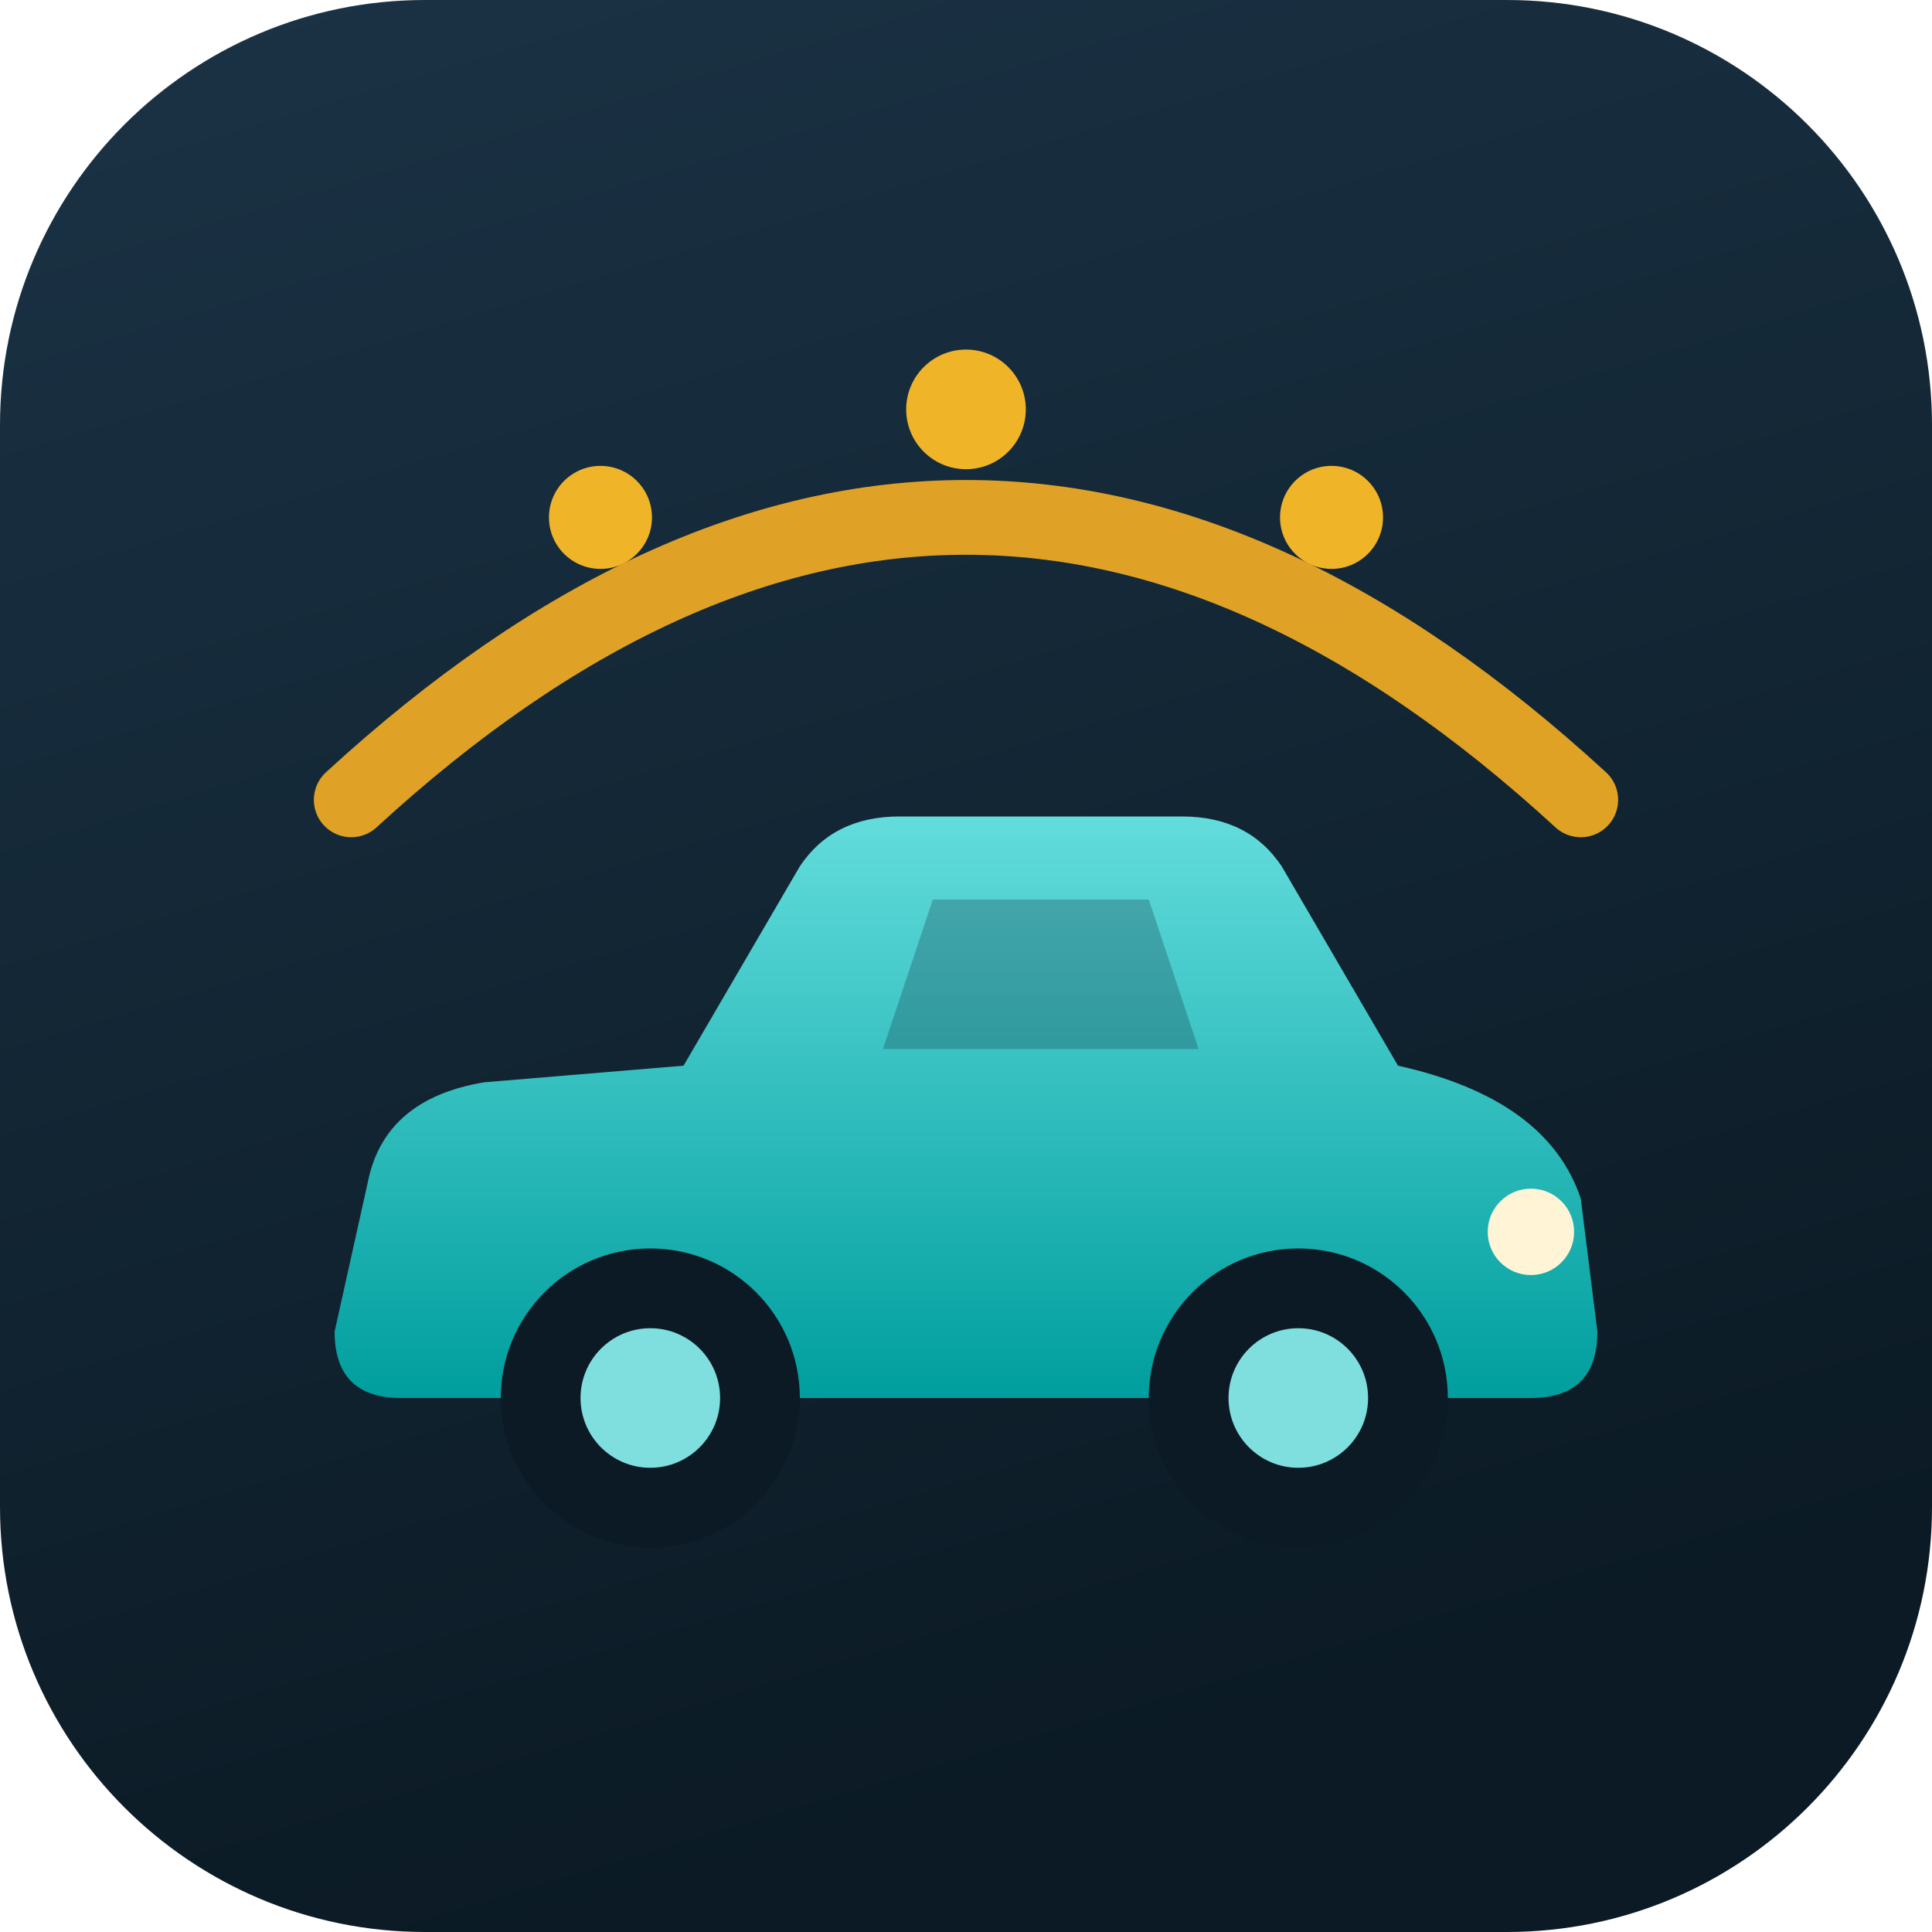
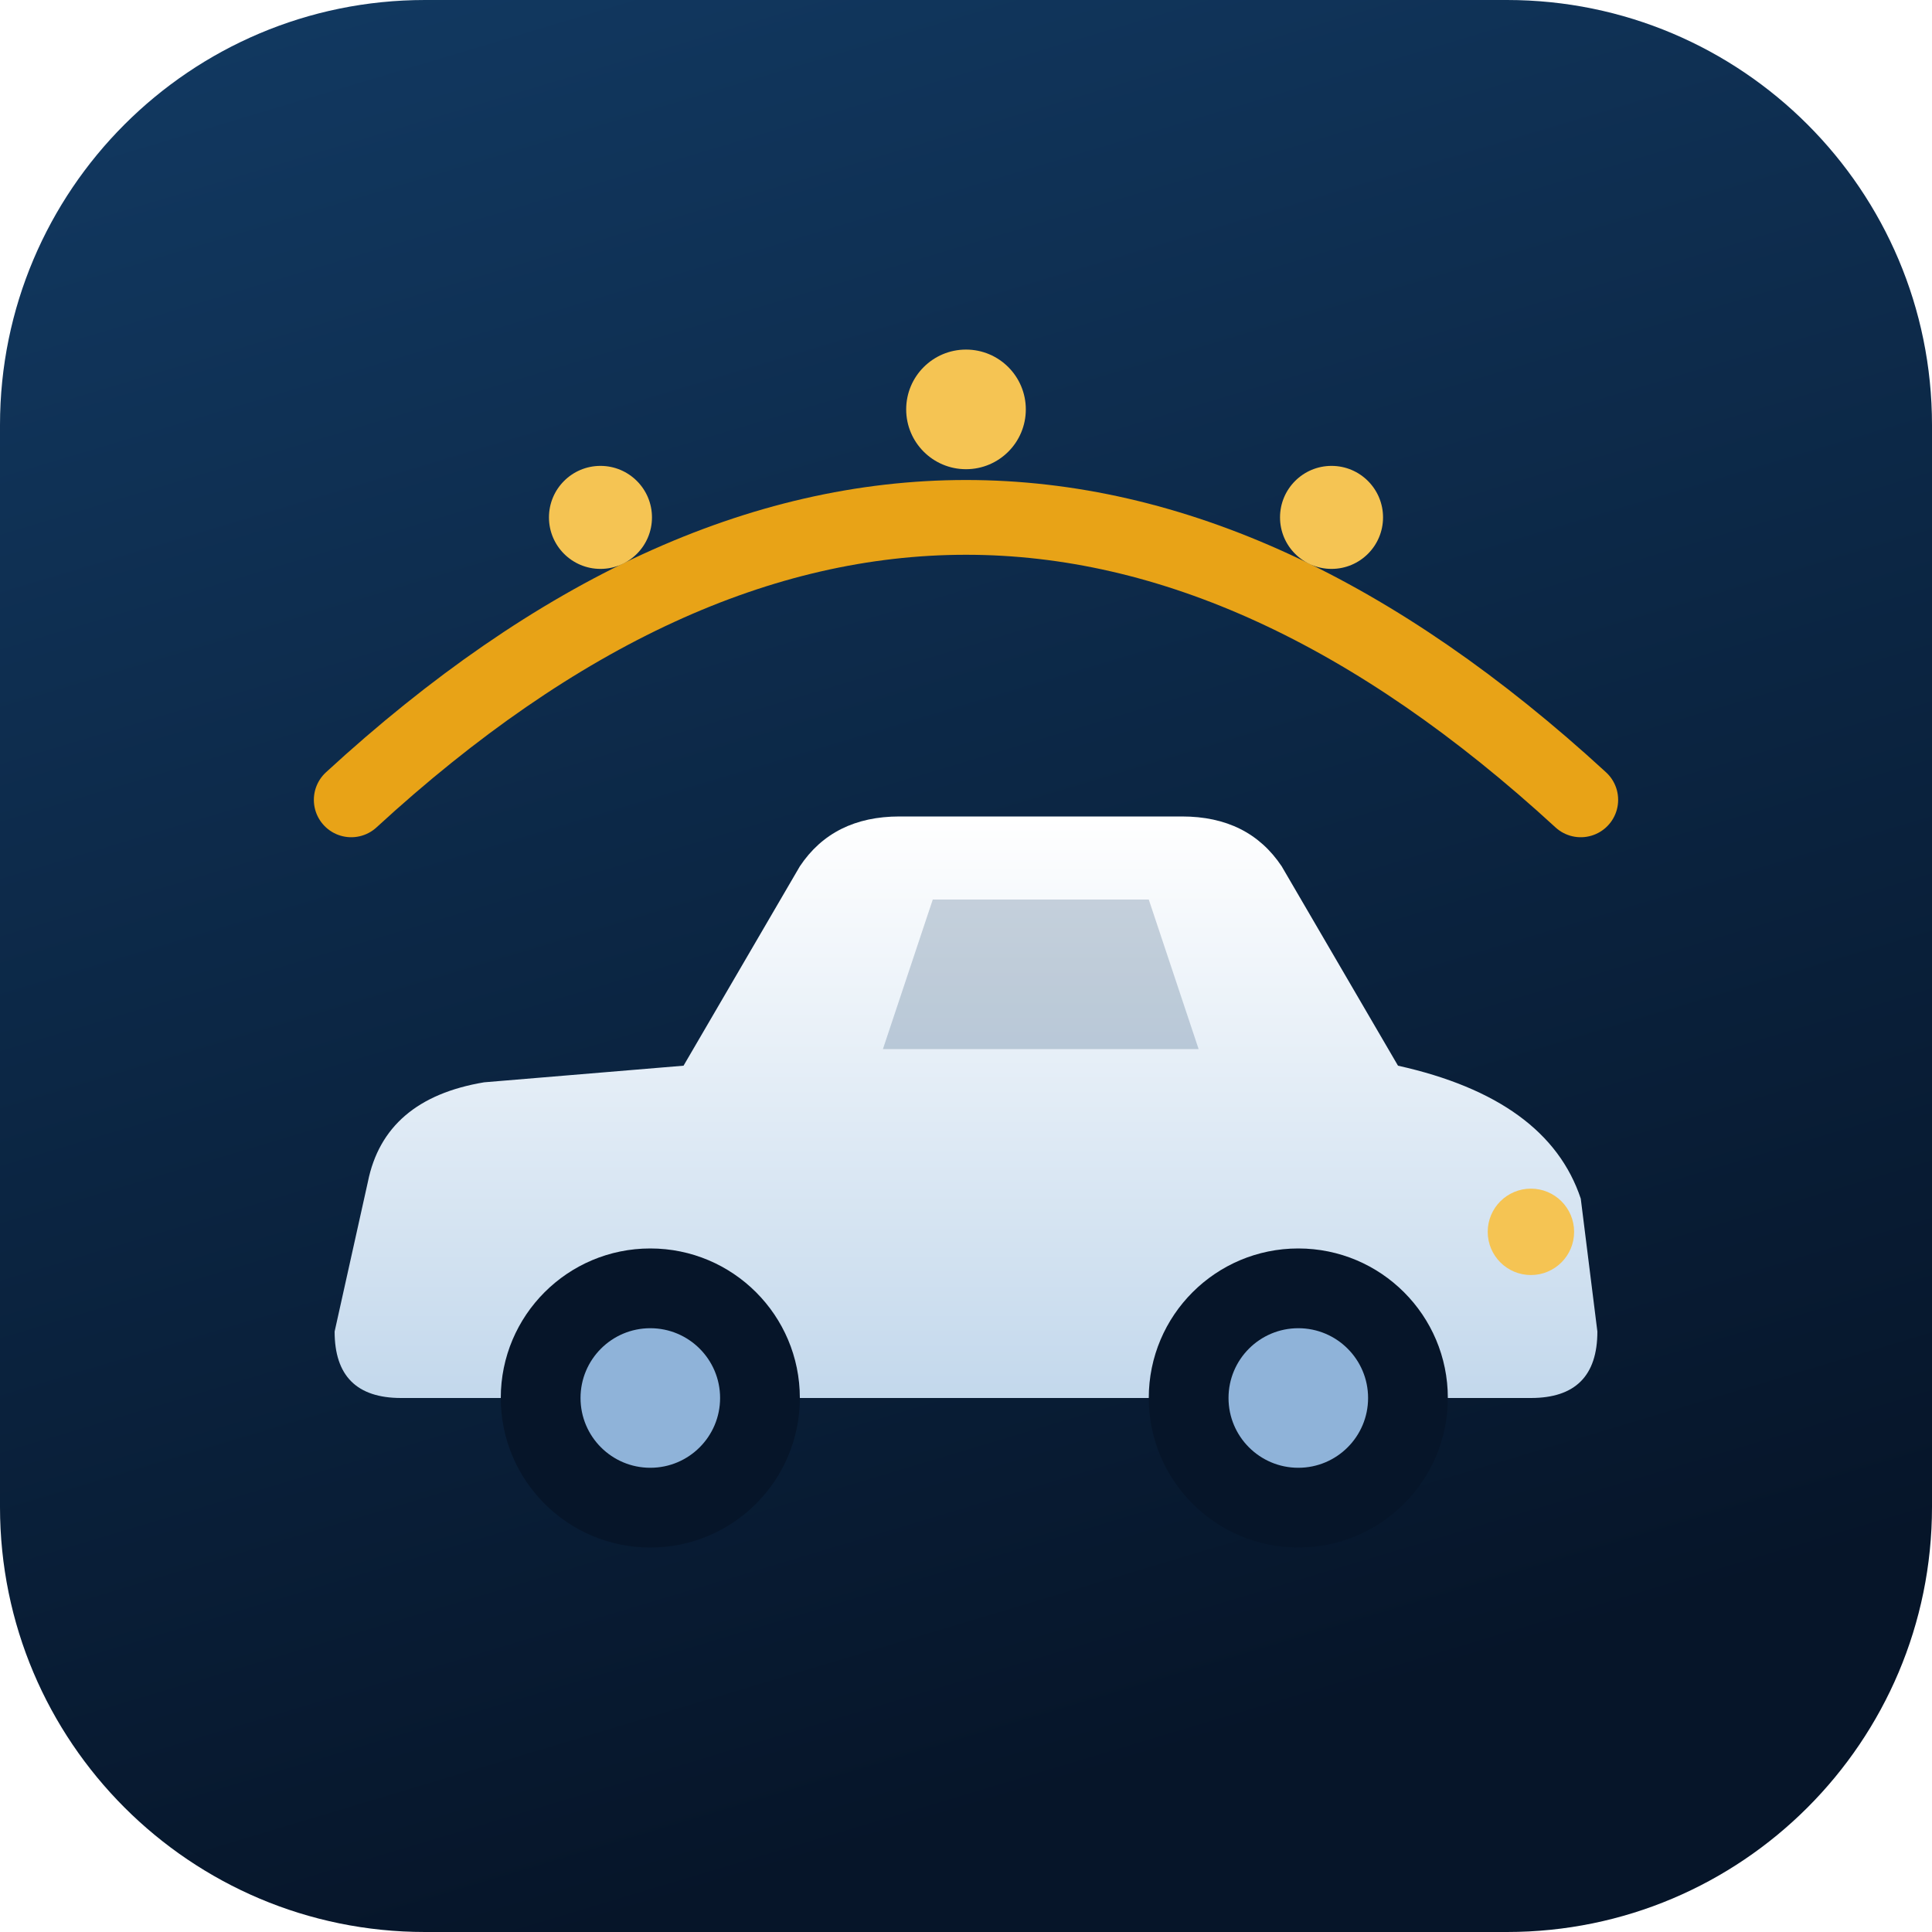
<svg xmlns="http://www.w3.org/2000/svg" width="512" height="512" viewBox="0 0 512 512">
  <defs>
    <linearGradient id="bg" x1="0" y1="0" x2="0.3" y2="1">
-       <stop offset="0" stop-color="#1b3346" />
-       <stop offset="1" stop-color="#0b1a24" />
+       <stop offset="0" stop-color="#123a63" />
+       <stop offset="1" stop-color="#061529" />
    </linearGradient>
    <linearGradient id="paint" x1="0" y1="0" x2="0" y2="1">
-       <stop offset="0" stop-color="#63dcdc" />
-       <stop offset="1" stop-color="#009e9e" />
+       <stop offset="0" stop-color="#ffffff" />
+       <stop offset="1" stop-color="#c3d8ec" />
    </linearGradient>
  </defs>
  <rect width="512" height="512" rx="112.64" fill="url(#bg)" />
-   <path d="M 93.082 211.968 Q 256 62.259 418.918 211.968" fill="none" stroke="#e9a825" stroke-width="19.814" stroke-linecap="round" opacity=".95" />
-   <circle cx="159.13" cy="137.114" r="13.65" fill="#f0b429" />
-   <circle cx="256" cy="108.493" r="15.852" fill="#f0b429" />
-   <circle cx="352.87" cy="137.114" r="13.65" fill="#f0b429" />
-   <path d="M 189.952 291.226 L 216.371 238.387 Q 225.178 225.178 238.387 225.178            L 308.838 225.178 Q 322.048 225.178 326.451 238.387 L 348.467 291.226 Z" fill="#9fe8e8" />
+   <path d="M 93.082 211.968 Q 256 62.259 418.918 211.968" fill="none" stroke="#e8a317" stroke-width="19.814" stroke-linecap="round" />
+   <circle cx="159.13" cy="137.114" r="13.65" fill="#f5c453" />
+   <circle cx="256" cy="108.493" r="15.852" fill="#f5c453" />
+   <circle cx="352.87" cy="137.114" r="13.65" fill="#f5c453" />
+   <path d="M 189.952 291.226 L 216.371 238.387 Q 225.178 225.178 238.387 225.178            L 308.838 225.178 Q 322.048 225.178 326.451 238.387 L 348.467 291.226 Z" fill="#e1ebf5" />
  <path d="M 88.678 352.87 L 97.485 313.242 Q 101.888 291.226 128.307 286.822            L 181.146 282.419 L 211.968 229.581 Q 220.774 216.371 238.387 216.371            L 313.242 216.371 Q 330.854 216.371 339.661 229.581 L 370.483 282.419            Q 410.112 291.226 418.918 317.645 L 423.322 352.87            Q 423.322 370.483 405.709 370.483 L 106.291 370.483            Q 88.678 370.483 88.678 352.87 Z" fill="url(#paint)" />
-   <path d="M 233.984 278.016 L 247.194 238.387 L 304.435 238.387 L 317.645 278.016 Z" fill="#12303f" opacity=".28" />
-   <circle cx="405.709" cy="326.451" r="11.448" fill="#fff5d6" />
-   <circle cx="172.339" cy="370.483" r="39.629" fill="#0b1a24" />
-   <circle cx="172.339" cy="370.483" r="18.493" fill="#7fdede" />
-   <circle cx="344.064" cy="370.483" r="39.629" fill="#0b1a24" />
-   <circle cx="344.064" cy="370.483" r="18.493" fill="#7fdede" />
+   <path d="M 233.984 278.016 L 247.194 238.387 L 304.435 238.387 L 317.645 278.016 Z" fill="#123a63" opacity=".22" />
+   <circle cx="405.709" cy="326.451" r="11.448" fill="#f5c453" />
+   <circle cx="172.339" cy="370.483" r="39.629" fill="#061529" />
+   <circle cx="172.339" cy="370.483" r="18.493" fill="#8fb3d9" />
+   <circle cx="344.064" cy="370.483" r="39.629" fill="#061529" />
+   <circle cx="344.064" cy="370.483" r="18.493" fill="#8fb3d9" />
</svg>
